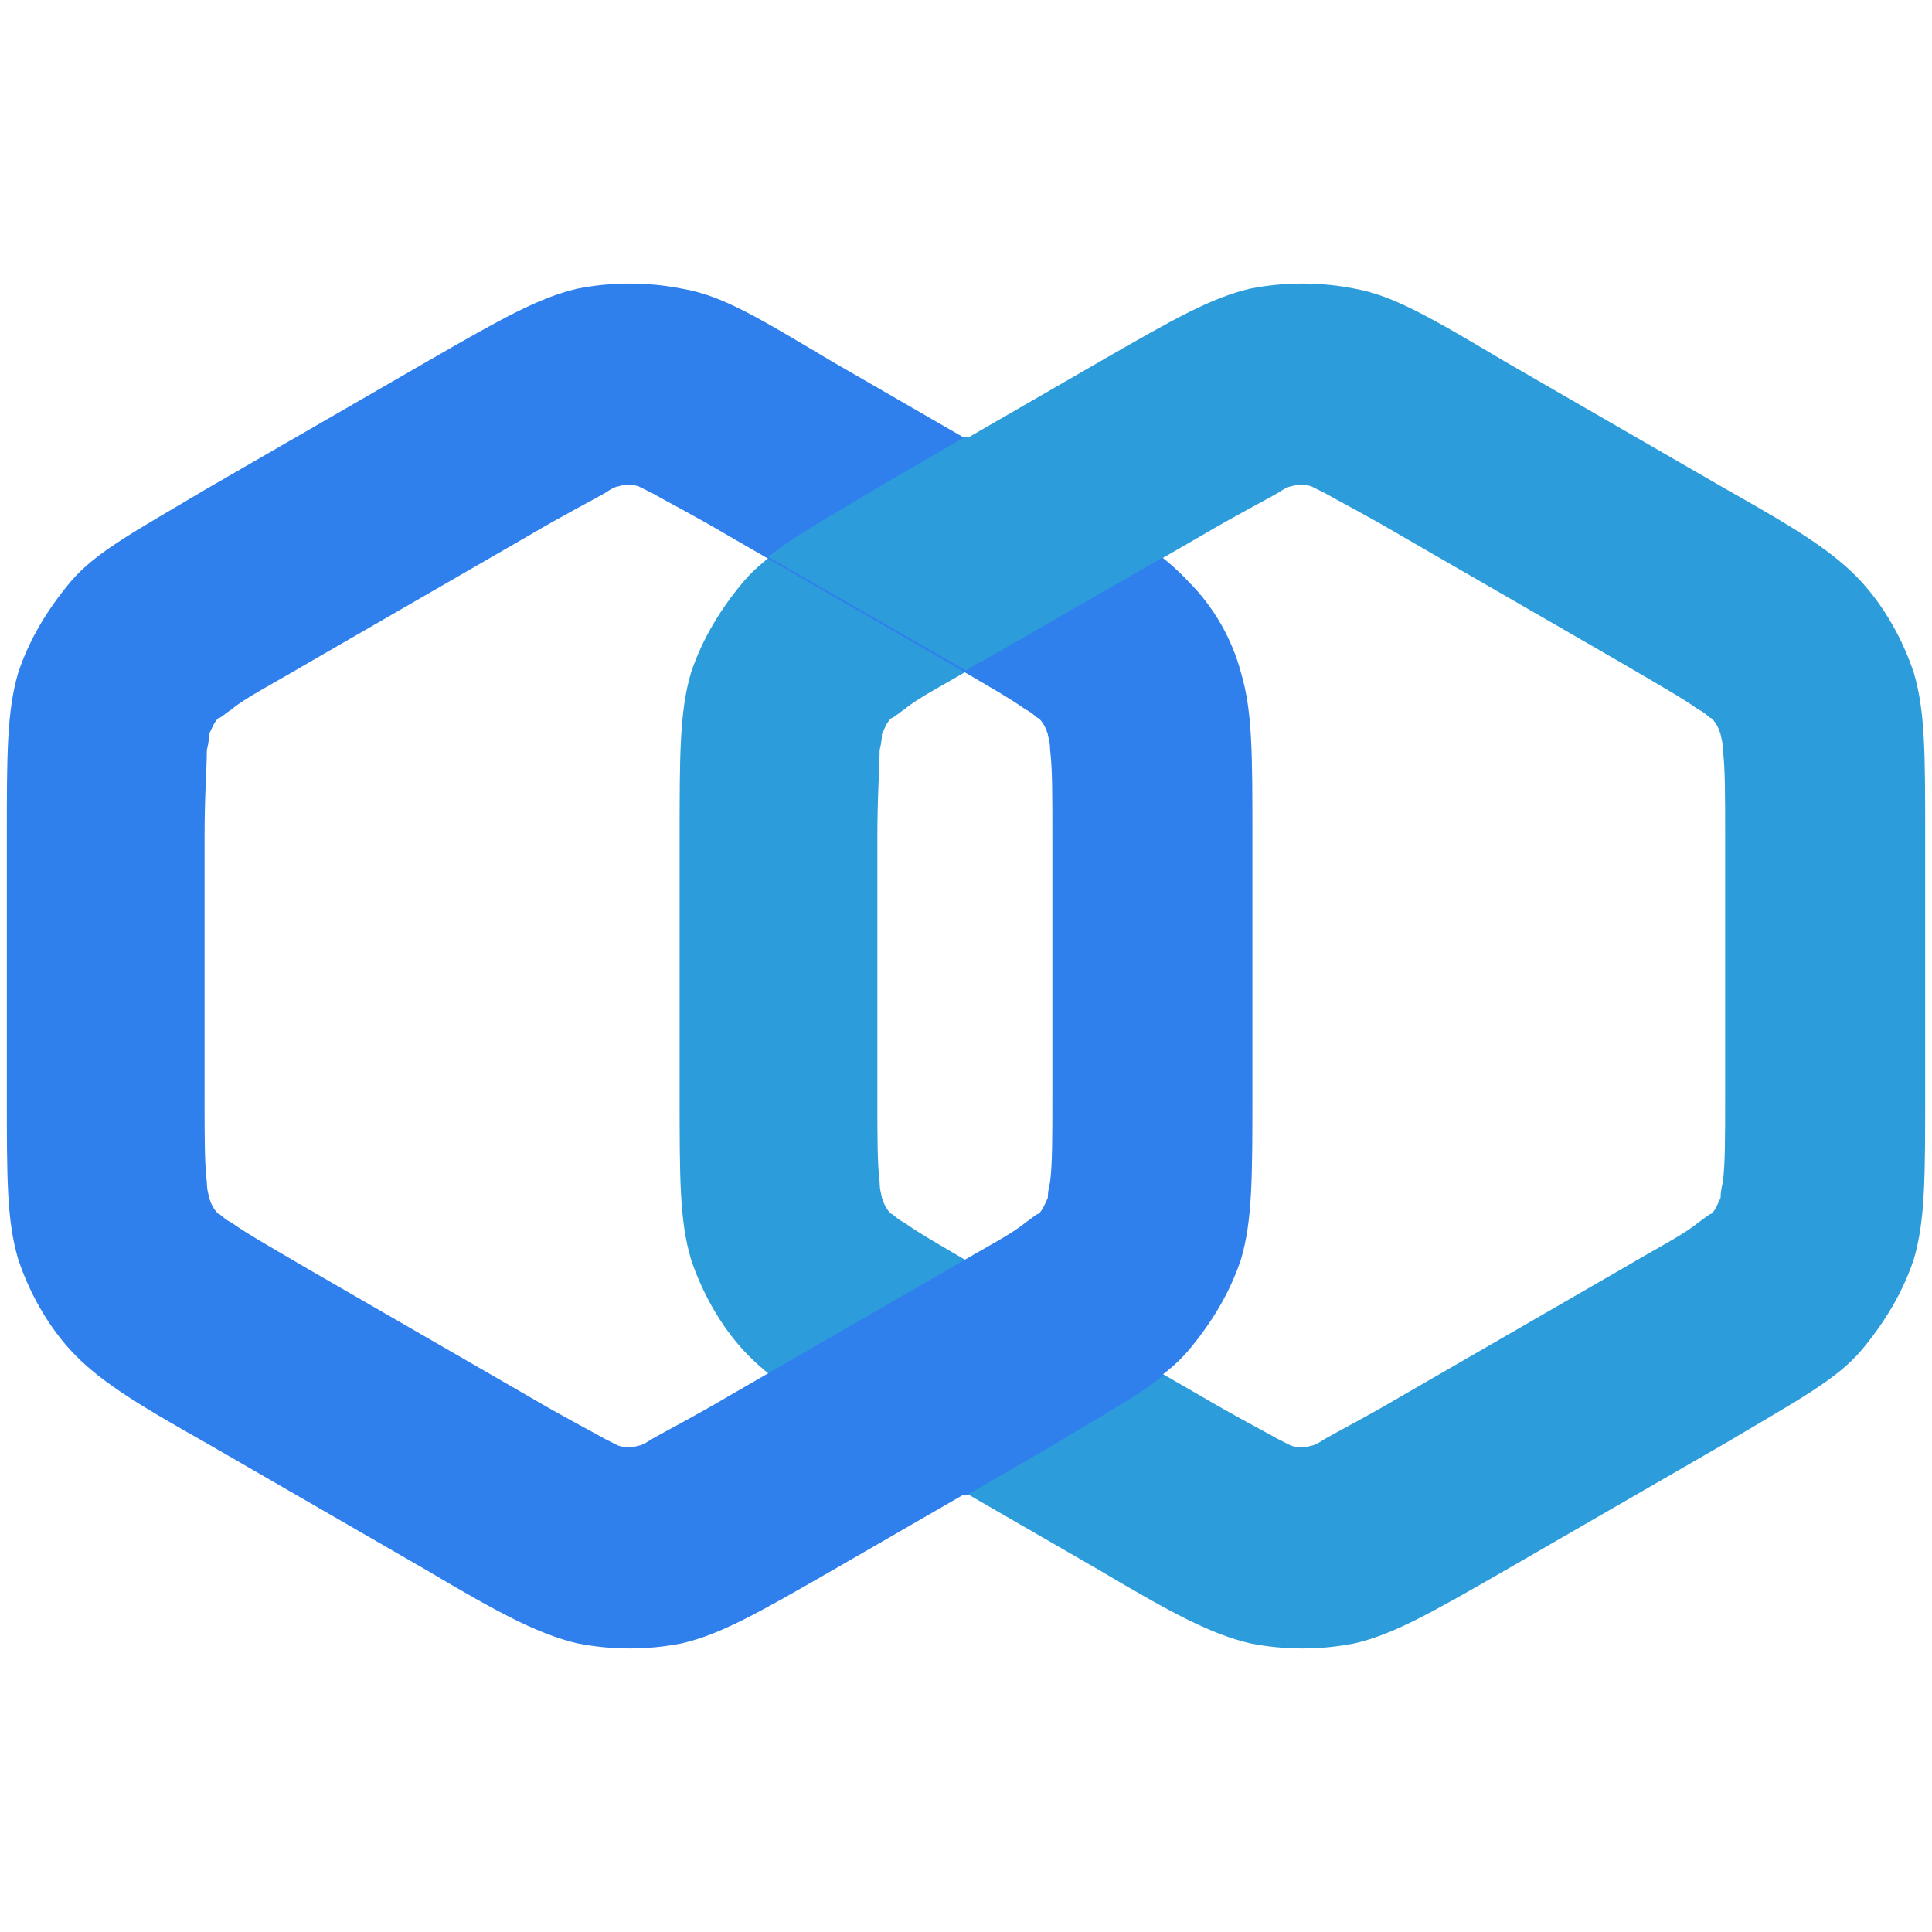
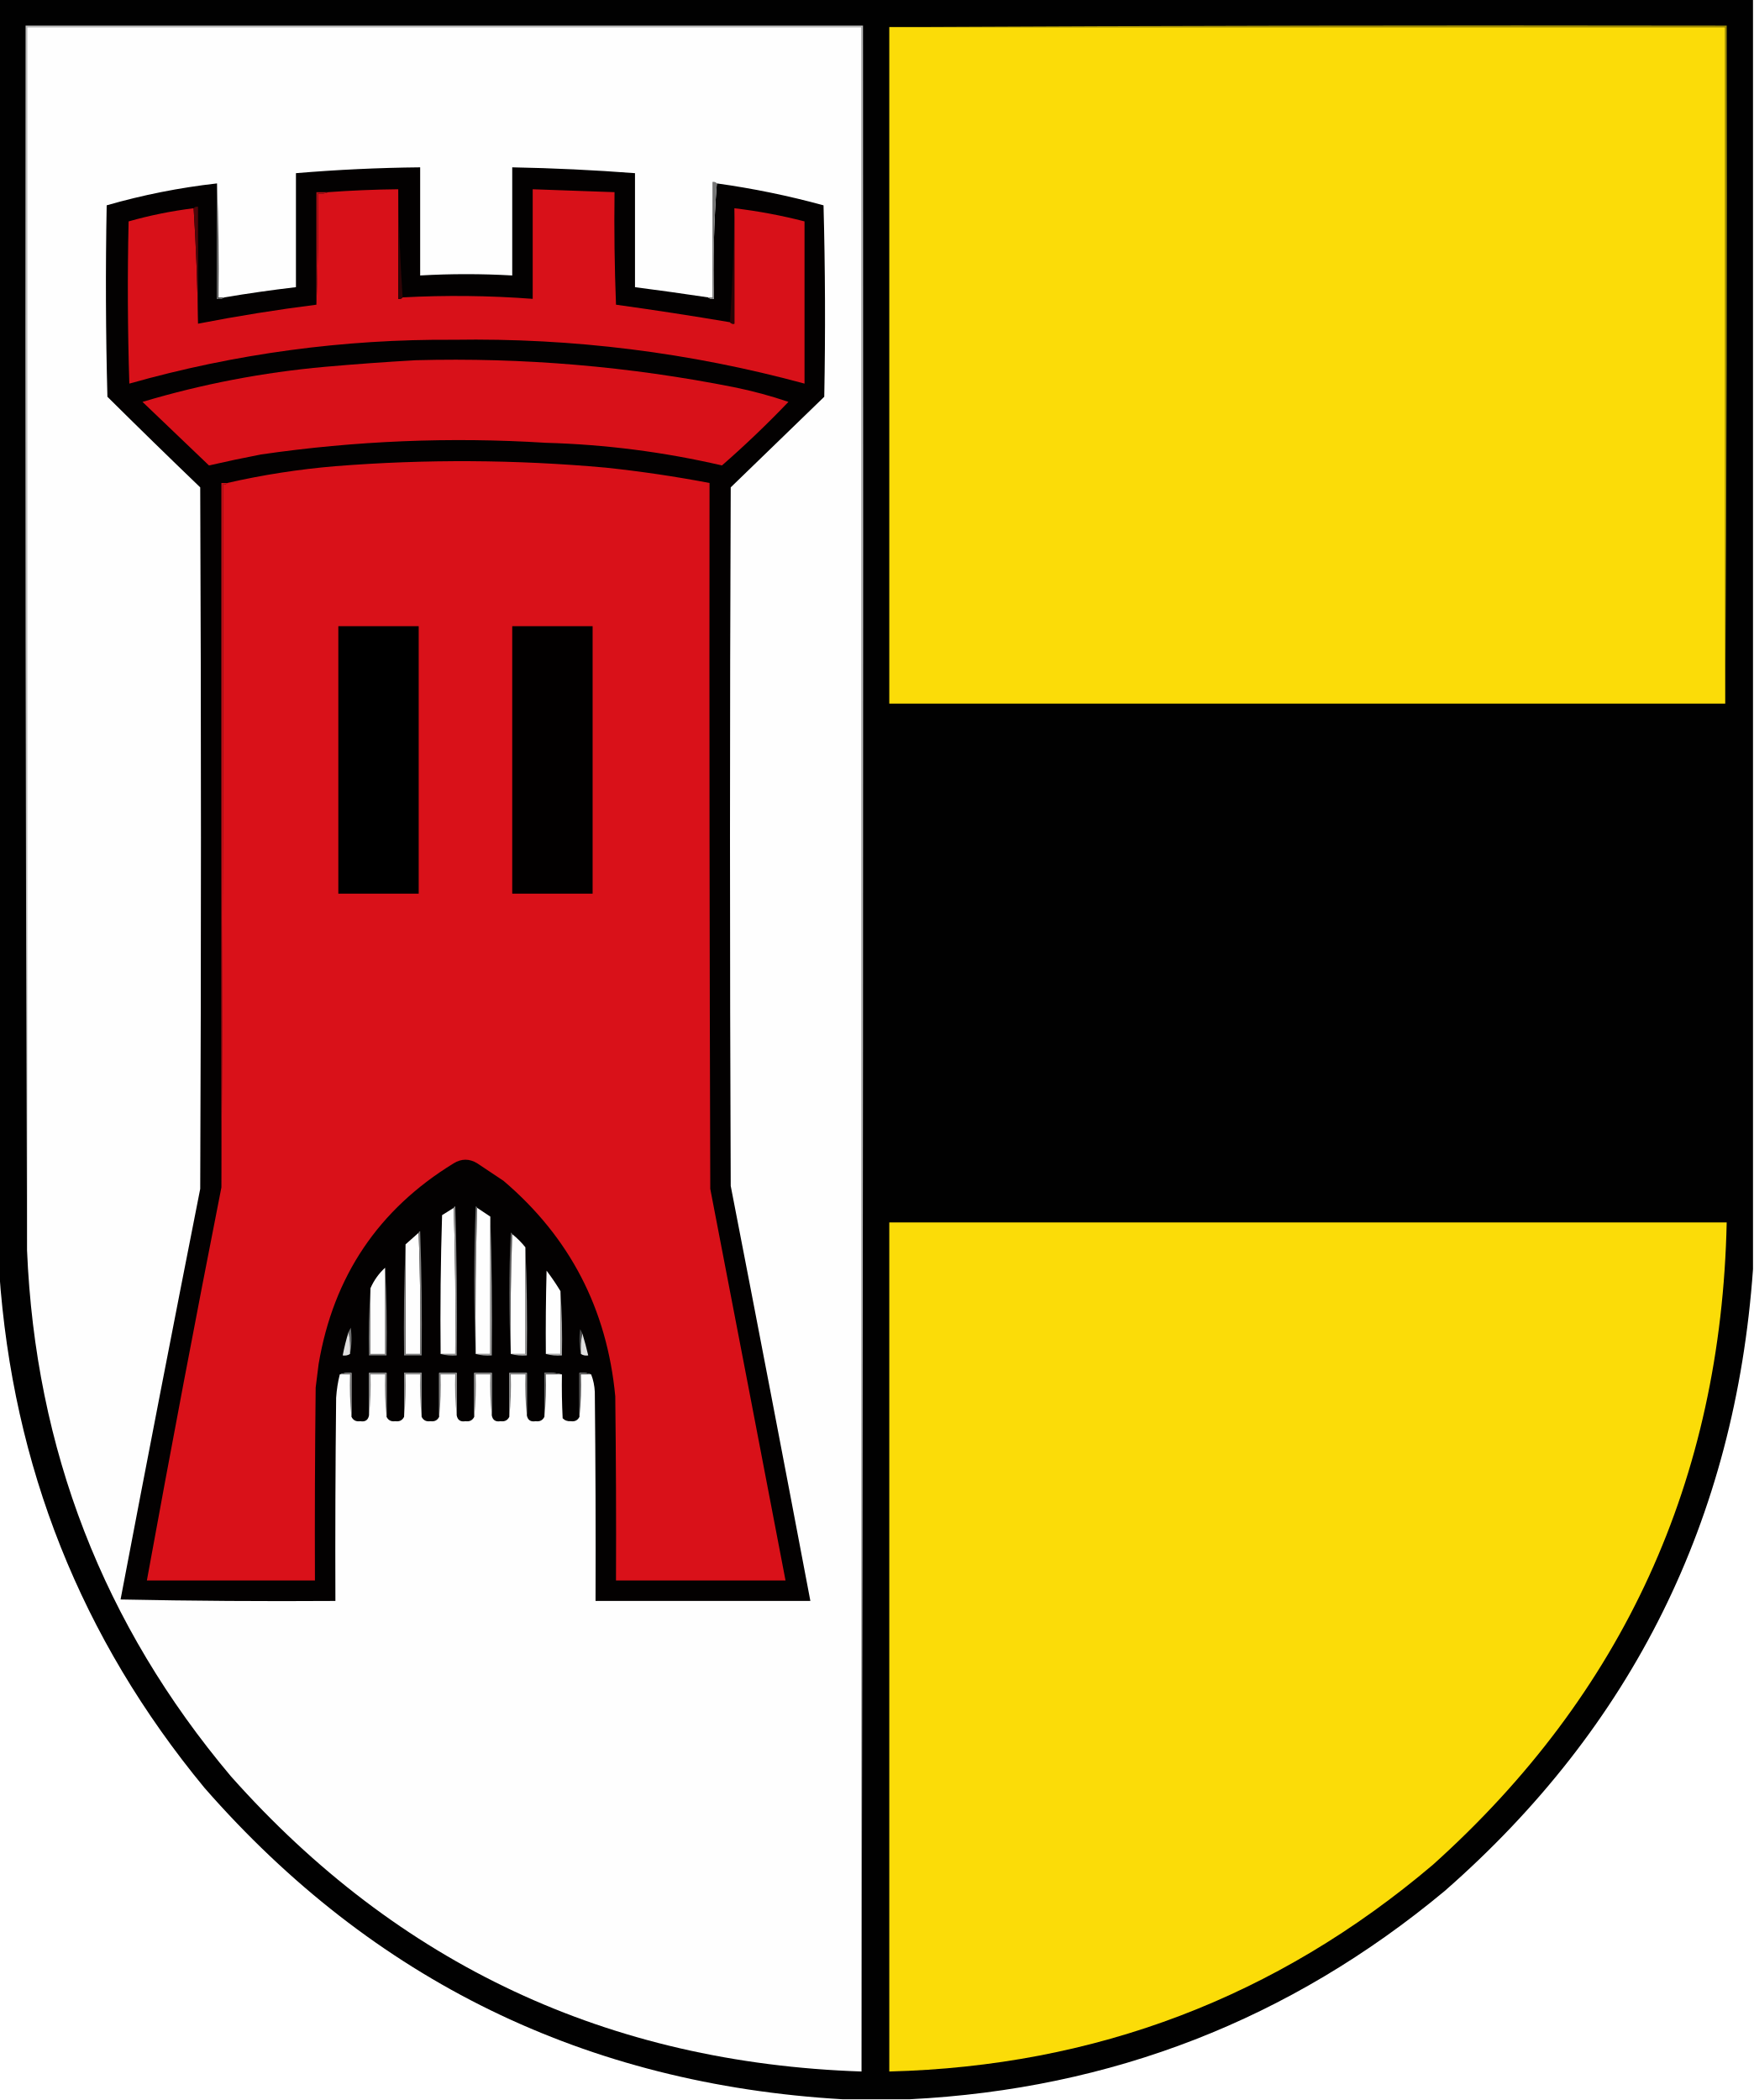
- <svg xmlns="http://www.w3.org/2000/svg" width="85" height="85" viewBox="0 0 85 85">
-   <path fill-rule="evenodd" clip-rule="evenodd" fill="#2D9CDB" d="M75.9,48.1V36.9c0-2,0-3.1-0.1-3.9c0-0.4-0.1-0.6-0.1-0.7c-0.1-0.3-0.2-0.5-0.4-0.7c-0.1,0-0.2-0.2-0.6-0.4  c-0.7-0.5-1.6-1-3.3-2l-9.7-5.6c-1.7-1-2.7-1.5-3.4-1.9c-0.4-0.2-0.6-0.3-0.6-0.3c-0.3-0.1-0.6-0.1-0.9,0c-0.1,0-0.3,0.1-0.6,0.3  c-0.7,0.4-1.7,0.9-3.4,1.9l-9.7,5.6c-1.7,1-2.7,1.5-3.3,2c-0.3,0.2-0.5,0.4-0.6,0.4c-0.2,0.2-0.3,0.5-0.4,0.7c0,0.1,0,0.3-0.1,0.7  c0,0.8-0.1,1.9-0.1,3.9v11.2c0,2,0,3.1,0.1,3.9c0,0.4,0.1,0.6,0.1,0.7c0.1,0.3,0.2,0.5,0.4,0.7c0.1,0,0.2,0.2,0.6,0.4  c0.7,0.5,1.6,1,3.3,2l9.7,5.6c1.7,1,2.7,1.5,3.4,1.9c0.4,0.2,0.6,0.3,0.6,0.3c0.3,0.1,0.6,0.1,0.9,0c0.1,0,0.3-0.1,0.6-0.3  c0.7-0.4,1.7-0.9,3.4-1.9l9.7-5.6c1.7-1,2.7-1.5,3.3-2c0.3-0.2,0.5-0.4,0.6-0.4c0.2-0.2,0.3-0.5,0.4-0.7c0-0.1,0-0.3,0.1-0.7  C75.9,51.2,75.9,50.1,75.9,48.1z M75.7,52.7C75.7,52.7,75.7,52.7,75.7,52.7C75.7,52.7,75.7,52.7,75.7,52.7z M75.3,53.4  C75.3,53.4,75.3,53.4,75.3,53.4C75.3,53.4,75.3,53.4,75.3,53.4z M57.7,63.7C57.7,63.7,57.7,63.7,57.7,63.7  C57.7,63.7,57.7,63.7,57.7,63.7z M56.9,63.7C56.9,63.7,56.9,63.7,56.9,63.7C56.9,63.7,56.9,63.7,56.9,63.7z M39.3,53.4  C39.3,53.4,39.3,53.4,39.3,53.4C39.3,53.4,39.3,53.4,39.3,53.4z M38.9,52.7C38.9,52.7,38.9,52.7,38.9,52.7  C38.9,52.7,38.9,52.7,38.9,52.7z M38.9,32.3C38.9,32.3,38.9,32.3,38.9,32.3C38.9,32.3,38.9,32.3,38.9,32.3z M39.3,31.6  C39.3,31.6,39.3,31.6,39.3,31.6C39.3,31.6,39.3,31.6,39.3,31.6z M56.9,21.4C56.9,21.4,56.9,21.4,56.9,21.4  C56.9,21.4,56.9,21.4,56.9,21.4z M57.7,21.4C57.7,21.4,57.7,21.4,57.7,21.4C57.7,21.4,57.7,21.4,57.7,21.4z M75.3,31.6  C75.3,31.6,75.3,31.6,75.3,31.6C75.3,31.6,75.3,31.6,75.3,31.6z M75.7,32.3C75.7,32.3,75.7,32.3,75.7,32.3  C75.7,32.3,75.7,32.3,75.7,32.3z M81.9,25.6c-1.2-1.3-2.8-2.3-6-4.1l-9.7-5.6C63,14,61.3,13,59.6,12.7c-1.5-0.3-3.1-0.3-4.6,0  c-1.7,0.4-3.3,1.3-6.6,3.2l-9.7,5.6c-3.2,1.9-4.9,2.8-6,4.1c-1,1.2-1.8,2.5-2.3,4c-0.5,1.7-0.5,3.6-0.5,7.3v11.2  c0,3.8,0,5.6,0.5,7.3c0.5,1.5,1.3,2.9,2.3,4c1.2,1.3,2.8,2.3,6,4.1l9.7,5.6c3.2,1.9,4.9,2.8,6.6,3.2c1.5,0.3,3.1,0.3,4.6,0  c1.7-0.4,3.3-1.3,6.6-3.2l9.7-5.6c3.2-1.9,4.9-2.8,6-4.1c1-1.2,1.8-2.5,2.3-4c0.5-1.7,0.5-3.6,0.5-7.3V36.9c0-3.8,0-5.6-0.5-7.3  C83.7,28.1,82.9,26.7,81.9,25.6z" />
-   <path fill-rule="evenodd" clip-rule="evenodd" fill="#2F80ED" d="M46.3,48.1V36.9c0-2,0-3.1-0.1-3.9c0-0.4-0.1-0.6-0.1-0.7c-0.1-0.3-0.2-0.5-0.4-0.7c-0.1,0-0.2-0.2-0.6-0.4  c-0.7-0.5-1.6-1-3.3-2l-9.7-5.6c-1.7-1-2.7-1.5-3.4-1.9c-0.4-0.2-0.6-0.3-0.6-0.3c-0.3-0.1-0.6-0.1-0.9,0c-0.1,0-0.3,0.1-0.6,0.3  c-0.7,0.4-1.7,0.9-3.4,1.9l-9.7,5.6c-1.7,1-2.7,1.5-3.3,2c-0.3,0.2-0.5,0.4-0.6,0.4c-0.2,0.2-0.3,0.5-0.4,0.7c0,0.1,0,0.3-0.1,0.7  c0,0.8-0.1,1.9-0.1,3.9v11.2c0,2,0,3.1,0.1,3.9c0,0.4,0.1,0.6,0.1,0.7c0.1,0.3,0.2,0.5,0.4,0.7c0.1,0,0.2,0.2,0.6,0.4  c0.7,0.5,1.6,1,3.3,2l9.7,5.6c1.7,1,2.7,1.5,3.4,1.9c0.4,0.2,0.6,0.3,0.6,0.3c0.3,0.1,0.6,0.1,0.9,0c0.1,0,0.3-0.1,0.6-0.3  c0.7-0.4,1.7-0.9,3.4-1.9l9.7-5.6c1.7-1,2.7-1.5,3.3-2c0.3-0.2,0.5-0.4,0.6-0.4c0.2-0.2,0.3-0.5,0.4-0.7c0-0.1,0-0.3,0.1-0.7  C46.3,51.2,46.3,50.1,46.3,48.1z M52.3,25.6c-1.2-1.3-2.8-2.3-6-4.1l-9.7-5.6C33.4,14,31.8,13,30,12.7c-1.5-0.3-3.1-0.3-4.6,0  c-1.7,0.4-3.3,1.3-6.6,3.2l-9.7,5.6c-3.2,1.9-4.9,2.8-6,4.1c-1,1.2-1.8,2.5-2.3,4c-0.5,1.7-0.5,3.6-0.5,7.3v11.2  c0,3.8,0,5.6,0.5,7.3c0.5,1.5,1.3,2.9,2.3,4c1.2,1.3,2.8,2.3,6,4.1l9.7,5.6c3.2,1.9,4.9,2.8,6.6,3.2c1.5,0.3,3.1,0.3,4.6,0  c1.7-0.4,3.3-1.3,6.6-3.2l9.7-5.6c3.2-1.9,4.9-2.8,6-4.1c1-1.2,1.8-2.5,2.3-4c0.5-1.7,0.5-3.6,0.5-7.3V36.9c0-3.8,0-5.6-0.5-7.3  C54.2,28.1,53.4,26.7,52.3,25.6z" />
-   <path fill="#2F80ED" d="M42.5,55.5c0.2,0.1,0.4,0.3,0.7,0.4l8,4.6c-1.1,0.9-2.6,1.7-4.9,3.1l-3.8,2.2l-3.8-2.2  c-2.3-1.4-3.8-2.2-4.9-3.1l8-4.6C42.1,55.7,42.3,55.6,42.5,55.5z" />
-   <path fill="#2D9CDB" d="M51.2,24.5c-1.1-0.9-2.6-1.7-4.9-3.1l-3.8-2.2l-3.8,2.2c-2.3,1.4-3.8,2.2-4.9,3.1l8,4.6  c0.2,0.1,0.5,0.3,0.7,0.4c0.2-0.1,0.4-0.3,0.7-0.4L51.2,24.5z" />
+ <svg xmlns="http://www.w3.org/2000/svg" version="1.1" width="1200px" height="1437px" style="shape-rendering:geometricPrecision; text-rendering:geometricPrecision; image-rendering:optimizeQuality; fill-rule:evenodd; clip-rule:evenodd">
+   <g>
+     <path style="opacity:0.996" fill="#000000" d="M -0.5,-0.5 C 399.5,-0.5 799.5,-0.5 1199.5,-0.5C 1199.5,289.167 1199.5,578.833 1199.5,868.5C 1187.32,1039.7 1116.98,1181.53 988.5,1294C 882.657,1382.02 760.657,1429.52 622.5,1436.5C 607.167,1436.5 591.833,1436.5 576.5,1436.5C 400.81,1426.23 255.31,1355.23 140,1223.5C 55.534,1121.17 8.7,1003.51 -0.5,870.5C -0.5,580.167 -0.5,289.833 -0.5,-0.5 Z" />
+   </g>
+   <g>
+     <path style="opacity:1" fill="#bdbdbd" d="M 589.5,1417.5 C 589.5,951.167 589.5,484.833 589.5,18.5C 399.167,18.5 208.833,18.5 18.5,18.5C 18.5,297.5 18.5,576.5 18.5,855.5C 17.5,576.334 17.167,297 17.5,17.5C 208.5,17.5 399.5,17.5 590.5,17.5C 590.833,484.334 590.5,951 589.5,1417.5 Z" />
+   </g>
+   <g>
+     <path style="opacity:1" fill="#fefefe" d="M 589.5,1417.5 C 416.318,1411.65 272.485,1344.31 158,1215.5C 70.682,1111.78 24.182,991.779 18.5,855.5C 18.5,576.5 18.5,297.5 18.5,18.5C 208.833,18.5 399.167,18.5 589.5,18.5C 589.5,484.833 589.5,951.167 589.5,1417.5 Z" />
+   </g>
+   <g>
+     <path style="opacity:1" fill="#fbdc08" d="M 608.5,18.5 C 799.167,18.5 989.833,18.5 1180.5,18.5C 1180.5,172.833 1180.5,327.167 1180.5,481.5C 989.833,481.5 799.167,481.5 608.5,481.5C 608.5,327.167 608.5,172.833 608.5,18.5 Z" />
+   </g>
+   <g>
+     <path style="opacity:1" fill="#9e8b05" d="M 608.5,18.5 C 799.333,17.5 990.333,17.167 1181.5,17.5C 1181.83,172.334 1181.5,327.001 1180.5,481.5C 1180.5,327.167 1180.5,172.833 1180.5,18.5C 989.833,18.5 799.167,18.5 608.5,18.5 Z" />
+   </g>
+   <g>
+     <path style="opacity:1" fill="#030101" d="M 484.5,203.5 C 485.568,204.434 486.901,204.768 488.5,204.5C 487.842,177.812 488.509,151.479 490.5,125.5C 515.149,128.926 539.482,133.926 563.5,140.5C 564.667,184.163 564.833,227.83 564,271.5C 542.667,292.167 521.333,312.833 500,333.5C 499.333,492.833 499.333,652.167 500,811.5C 518.4,906.134 536.566,1000.8 554.5,1095.5C 505.5,1095.5 456.5,1095.5 407.5,1095.5C 407.667,1047.83 407.5,1000.17 407,952.5C 406.811,948.233 405.977,944.233 404.5,940.5C 402.052,939.527 399.385,939.194 396.5,939.5C 396.5,949.5 396.5,959.5 396.5,969.5C 395.308,971.922 393.308,972.922 390.5,972.5C 388.307,972.674 386.473,972.007 385,970.5C 384.5,960.506 384.334,950.506 384.5,940.5C 380.702,939.517 376.702,939.183 372.5,939.5C 372.5,949.5 372.5,959.5 372.5,969.5C 371.308,971.922 369.308,972.922 366.5,972.5C 363.114,973.099 361.114,971.766 360.5,968.5C 360.5,958.833 360.5,949.167 360.5,939.5C 356.5,939.5 352.5,939.5 348.5,939.5C 348.5,949.5 348.5,959.5 348.5,969.5C 347.308,971.922 345.308,972.922 342.5,972.5C 339.114,973.099 337.114,971.766 336.5,968.5C 336.5,958.833 336.5,949.167 336.5,939.5C 332.5,939.5 328.5,939.5 324.5,939.5C 324.5,949.5 324.5,959.5 324.5,969.5C 323.308,971.922 321.308,972.922 318.5,972.5C 315.114,973.099 313.114,971.766 312.5,968.5C 312.5,958.833 312.5,949.167 312.5,939.5C 308.5,939.5 304.5,939.5 300.5,939.5C 300.5,949.5 300.5,959.5 300.5,969.5C 299.308,971.922 297.308,972.922 294.5,972.5C 291.692,972.922 289.692,971.922 288.5,969.5C 288.5,959.5 288.5,949.5 288.5,939.5C 284.5,939.5 280.5,939.5 276.5,939.5C 276.5,949.5 276.5,959.5 276.5,969.5C 275.308,971.922 273.308,972.922 270.5,972.5C 267.692,972.922 265.692,971.922 264.5,969.5C 264.5,959.5 264.5,949.5 264.5,939.5C 260.5,939.5 256.5,939.5 252.5,939.5C 252.5,949.167 252.5,958.833 252.5,968.5C 251.886,971.766 249.886,973.099 246.5,972.5C 243.692,972.922 241.692,971.922 240.5,969.5C 240.5,959.5 240.5,949.5 240.5,939.5C 237.615,939.194 234.948,939.527 232.5,940.5C 231.203,945.62 230.369,950.954 230,956.5C 229.5,1002.83 229.333,1049.17 229.5,1095.5C 180.495,1095.83 131.495,1095.5 82.5,1094.5C 100.343,1000.78 118.51,907.117 137,813.5C 137.667,653.5 137.667,493.5 137,333.5C 115.681,313.015 94.514,292.348 73.5,271.5C 72.333,227.837 72.167,184.17 73,140.5C 97.714,133.391 122.881,128.391 148.5,125.5C 148.5,151.833 148.5,178.167 148.5,204.5C 150.415,204.784 152.081,204.451 153.5,203.5C 169.771,200.758 186.105,198.424 202.5,196.5C 202.5,170.5 202.5,144.5 202.5,118.5C 230.772,116.117 259.105,114.784 287.5,114.5C 287.5,139.167 287.5,163.833 287.5,188.5C 308.493,187.296 329.493,187.296 350.5,188.5C 350.5,163.833 350.5,139.167 350.5,114.5C 378.546,115.03 406.546,116.364 434.5,118.5C 434.5,144.5 434.5,170.5 434.5,196.5C 451.193,198.67 467.859,201.003 484.5,203.5 Z" />
+   </g>
+   <g>
+     <path style="opacity:1" fill="#4b4b4b" d="M 148.5,125.5 C 149.498,151.328 149.831,177.328 149.5,203.5C 150.833,203.5 152.167,203.5 153.5,203.5C 152.081,204.451 150.415,204.784 148.5,204.5C 148.5,178.167 148.5,151.833 148.5,125.5 Z" />
+   </g>
+   <g>
+     <path style="opacity:1" fill="#767676" d="M 490.5,125.5 C 488.509,151.479 487.842,177.812 488.5,204.5C 486.901,204.768 485.568,204.434 484.5,203.5C 485.5,203.5 486.5,203.5 487.5,203.5C 487.5,177.167 487.5,150.833 487.5,124.5C 488.791,124.263 489.791,124.596 490.5,125.5 Z" />
+   </g>
+   <g>
+     <path style="opacity:1" fill="#d81119" d="M 272.5,129.5 C 272.5,154.5 272.5,179.5 272.5,204.5C 273.791,204.737 274.791,204.404 275.5,203.5C 305.198,201.919 334.865,202.252 364.5,204.5C 364.5,179.5 364.5,154.5 364.5,129.5C 383.167,130.167 401.833,130.833 420.5,131.5C 420.167,157.175 420.5,182.842 421.5,208.5C 447.56,212.112 473.56,216.112 499.5,220.5C 500.209,221.404 501.209,221.737 502.5,221.5C 502.5,195.167 502.5,168.833 502.5,142.5C 518.697,144.422 534.697,147.422 550.5,151.5C 550.5,188.5 550.5,225.5 550.5,262.5C 471.987,241.186 391.987,231.186 310.5,232.5C 234.976,231.982 160.976,241.982 88.5,262.5C 87.333,225.505 87.167,188.505 88,151.5C 102.576,147.367 117.41,144.367 132.5,142.5C 134.164,168.651 135.164,194.984 135.5,221.5C 162.321,216.271 189.321,211.937 216.5,208.5C 217.498,183.339 217.831,158.005 217.5,132.5C 220.059,132.802 222.393,132.468 224.5,131.5C 240.477,130.335 256.477,129.668 272.5,129.5 Z" />
+   </g>
+   <g>
+     <path style="opacity:1" fill="#300406" d="M 272.5,129.5 C 272.836,154.35 273.836,179.017 275.5,203.5C 274.791,204.404 273.791,204.737 272.5,204.5C 272.5,179.5 272.5,154.5 272.5,129.5 Z" />
+   </g>
+   <g>
+     <path style="opacity:1" fill="#b30e15" d="M 224.5,131.5 C 222.393,132.468 220.059,132.802 217.5,132.5C 217.831,158.005 217.498,183.339 216.5,208.5C 216.5,182.833 216.5,157.167 216.5,131.5C 219.167,131.5 221.833,131.5 224.5,131.5 Z" />
+   </g>
+   <g>
+     <path style="opacity:1" fill="#4d0609" d="M 132.5,142.5 C 133.209,141.596 134.209,141.263 135.5,141.5C 135.5,168.167 135.5,194.833 135.5,221.5C 135.164,194.984 134.164,168.651 132.5,142.5 Z" />
+   </g>
+   <g>
+     <path style="opacity:1" fill="#280304" d="M 502.5,142.5 C 502.5,168.833 502.5,195.167 502.5,221.5C 501.209,221.737 500.209,221.404 499.5,220.5C 501.164,194.683 502.164,168.683 502.5,142.5 Z" />
+   </g>
+   <g>
+     <path style="opacity:1" fill="#d81119" d="M 284.5,246.5 C 357.877,244.531 430.544,250.698 502.5,265C 515.051,267.554 527.384,270.888 539.5,275C 524.927,290.242 509.761,304.742 494,318.5C 454.373,309.294 414.206,304.127 373.5,303C 308.198,298.922 243.198,301.589 178.5,311C 166.622,313.293 154.789,315.793 143,318.5C 127.845,304.013 112.679,289.513 97.5,275C 138.286,262.812 179.952,254.812 222.5,251C 243.298,249.16 263.965,247.66 284.5,246.5 Z" />
+   </g>
+   <g>
+     <path style="opacity:1" fill="#d91119" d="M 151.5,812.5 C 152.5,652.334 152.833,492.001 152.5,331.5C 153.791,331.737 154.791,331.404 155.5,330.5C 179.854,324.931 204.521,321.098 229.5,319C 291.195,314.113 352.861,314.447 414.5,320C 438.33,322.523 461.997,326.023 485.5,330.5C 485.333,491.5 485.5,652.5 486,813.5C 503.234,902.834 520.4,992.168 537.5,1081.5C 498.833,1081.5 460.167,1081.5 421.5,1081.5C 421.667,1039.5 421.5,997.499 421,955.5C 415.381,895.754 389.881,846.588 344.5,808C 338.5,804 332.5,800 326.5,796C 321.137,792.754 315.803,792.754 310.5,796C 258.937,827.553 228.104,873.387 218,933.5C 217.333,938.833 216.667,944.167 216,949.5C 215.5,993.499 215.333,1037.5 215.5,1081.5C 177.167,1081.5 138.833,1081.5 100.5,1081.5C 116.862,991.689 133.862,902.023 151.5,812.5 Z" />
+   </g>
+   <g>
+     <path style="opacity:1" fill="#c91017" d="M 155.5,330.5 C 154.791,331.404 153.791,331.737 152.5,331.5C 152.833,492.001 152.5,652.334 151.5,812.5C 151.5,651.833 151.5,491.167 151.5,330.5C 152.833,330.5 154.167,330.5 155.5,330.5 Z" />
+   </g>
+   <g>
+     <path style="opacity:1" fill="#000000" d="M 231.5,428.5 C 249.833,428.5 268.167,428.5 286.5,428.5C 286.5,489.5 286.5,550.5 286.5,611.5C 268.167,611.5 249.833,611.5 231.5,611.5C 231.5,550.5 231.5,489.5 231.5,428.5 Z" />
+   </g>
+   <g>
+     <path style="opacity:1" fill="#020000" d="M 350.5,428.5 C 368.833,428.5 387.167,428.5 405.5,428.5C 405.5,489.5 405.5,550.5 405.5,611.5C 387.167,611.5 368.833,611.5 350.5,611.5C 350.5,550.5 350.5,489.5 350.5,428.5 Z" />
+   </g>
+   <g>
+     <path style="opacity:1" fill="#fefefe" d="M 310.5,826.5 C 311.498,859.662 311.832,892.996 311.5,926.5C 308.167,926.5 304.833,926.5 301.5,926.5C 301.167,894.826 301.5,863.16 302.5,831.5C 305.184,829.807 307.851,828.14 310.5,826.5 Z" />
+   </g>
+   <g>
+     <path style="opacity:1" fill="#909090" d="M 310.5,826.5 C 310.56,825.957 310.893,825.624 311.5,825.5C 312.5,859.493 312.833,893.493 312.5,927.5C 308.629,927.815 304.962,927.482 301.5,926.5C 304.833,926.5 308.167,926.5 311.5,926.5C 311.832,892.996 311.498,859.662 310.5,826.5 Z" />
+   </g>
+   <g>
+     <path style="opacity:1" fill="#6b6b6b" d="M 326.5,826.5 C 325.502,859.662 325.168,892.996 325.5,926.5C 324.17,892.998 324.17,859.331 325.5,825.5C 326.107,825.624 326.44,825.957 326.5,826.5 Z" />
+   </g>
+   <g>
+     <path style="opacity:1" fill="#fefefe" d="M 326.5,826.5 C 329.5,828.5 332.5,830.5 335.5,832.5C 335.5,863.833 335.5,895.167 335.5,926.5C 332.167,926.5 328.833,926.5 325.5,926.5C 325.168,892.996 325.502,859.662 326.5,826.5 Z" />
+   </g>
+   <g>
+     <path style="opacity:1" fill="#9a9a9a" d="M 335.5,832.5 C 336.498,863.996 336.832,895.662 336.5,927.5C 332.629,927.815 328.962,927.482 325.5,926.5C 328.833,926.5 332.167,926.5 335.5,926.5C 335.5,895.167 335.5,863.833 335.5,832.5 Z" />
+   </g>
+   <g>
+     <path style="opacity:1" fill="#fbdc08" d="M 608.5,836.5 C 799.5,836.5 990.5,836.5 1181.5,836.5C 1177.72,1012.53 1110.72,1159.03 980.5,1276C 873.553,1366.72 749.553,1413.89 608.5,1417.5C 608.5,1223.83 608.5,1030.17 608.5,836.5 Z" />
+   </g>
+   <g>
+     <path style="opacity:1" fill="#fefefe" d="M 286.5,843.5 C 287.498,870.995 287.831,898.662 287.5,926.5C 284.167,926.5 280.833,926.5 277.5,926.5C 277.5,901.5 277.5,876.5 277.5,851.5C 280.474,848.862 283.474,846.195 286.5,843.5 Z" />
+   </g>
+   <g>
+     <path style="opacity:1" fill="#5f5f5f" d="M 350.5,844.5 C 349.502,871.662 349.169,898.995 349.5,926.5C 348.171,898.997 348.171,871.33 349.5,843.5C 350.107,843.624 350.44,843.957 350.5,844.5 Z" />
+   </g>
+   <g>
+     <path style="opacity:1" fill="#fefefe" d="M 350.5,844.5 C 353.806,847.14 356.806,850.14 359.5,853.5C 359.5,877.833 359.5,902.167 359.5,926.5C 356.167,926.5 352.833,926.5 349.5,926.5C 349.169,898.995 349.502,871.662 350.5,844.5 Z" />
+   </g>
+   <g>
+     <path style="opacity:1" fill="#818181" d="M 286.5,843.5 C 286.56,842.957 286.893,842.624 287.5,842.5C 288.5,870.825 288.833,899.159 288.5,927.5C 284.5,927.5 280.5,927.5 276.5,927.5C 276.169,901.995 276.502,876.661 277.5,851.5C 277.5,876.5 277.5,901.5 277.5,926.5C 280.833,926.5 284.167,926.5 287.5,926.5C 287.831,898.662 287.498,870.995 286.5,843.5 Z" />
+   </g>
+   <g>
+     <path style="opacity:1" fill="#a4a4a4" d="M 359.5,853.5 C 360.498,877.994 360.831,902.661 360.5,927.5C 356.629,927.815 352.962,927.482 349.5,926.5C 352.833,926.5 356.167,926.5 359.5,926.5C 359.5,902.167 359.5,877.833 359.5,853.5 Z" />
+   </g>
+   <g>
+     <path style="opacity:1" fill="#808080" d="M 253.5,881.5 C 253.5,896.5 253.5,911.5 253.5,926.5C 256.833,926.5 260.167,926.5 263.5,926.5C 263.5,906.833 263.5,887.167 263.5,867.5C 264.499,886.757 264.833,906.757 264.5,927.5C 260.5,927.5 256.5,927.5 252.5,927.5C 252.17,911.991 252.504,896.658 253.5,881.5 Z" />
+   </g>
+   <g>
+     <path style="opacity:1" fill="#fdfdfd" d="M 263.5,867.5 C 263.5,887.167 263.5,906.833 263.5,926.5C 260.167,926.5 256.833,926.5 253.5,926.5C 253.5,911.5 253.5,896.5 253.5,881.5C 255.855,876.12 259.188,871.454 263.5,867.5 Z" />
+   </g>
+   <g>
+     <path style="opacity:1" fill="#fefefe" d="M 383.5,883.5 C 383.5,897.833 383.5,912.167 383.5,926.5C 380.167,926.5 376.833,926.5 373.5,926.5C 373.333,907.497 373.5,888.497 374,869.5C 377.424,874.022 380.591,878.689 383.5,883.5 Z" />
+   </g>
+   <g>
+     <path style="opacity:1" fill="#aaaaaa" d="M 383.5,883.5 C 384.496,897.99 384.829,912.657 384.5,927.5C 380.629,927.815 376.962,927.482 373.5,926.5C 376.833,926.5 380.167,926.5 383.5,926.5C 383.5,912.167 383.5,897.833 383.5,883.5 Z" />
+   </g>
+   <g>
+     <path style="opacity:1" fill="#6f6f6f" d="M 239.5,926.5 C 239.821,921.305 239.487,916.305 238.5,911.5C 238.987,910.527 239.487,909.527 240,908.5C 240.819,914.681 240.653,920.681 239.5,926.5 Z" />
+   </g>
+   <g>
+     <path style="opacity:1" fill="#4b4b4b" d="M 398.5,912.5 C 397.514,916.97 397.181,921.637 397.5,926.5C 396.348,921.015 396.182,915.349 397,909.5C 397.513,910.527 398.013,911.527 398.5,912.5 Z" />
+   </g>
+   <g>
+     <path style="opacity:1" fill="#e0e0e0" d="M 238.5,911.5 C 239.487,916.305 239.821,921.305 239.5,926.5C 238.081,927.451 236.415,927.784 234.5,927.5C 235.521,922.083 236.854,916.75 238.5,911.5 Z" />
+   </g>
+   <g>
+     <path style="opacity:1" fill="#e1e1e1" d="M 398.5,912.5 C 399.989,917.457 401.323,922.457 402.5,927.5C 400.585,927.784 398.919,927.451 397.5,926.5C 397.181,921.637 397.514,916.97 398.5,912.5 Z" />
+   </g>
+   <g>
+     <path style="opacity:1" fill="#757575" d="M 232.5,940.5 C 234.948,939.527 237.615,939.194 240.5,939.5C 240.5,949.5 240.5,959.5 240.5,969.5C 239.506,960.014 239.173,950.348 239.5,940.5C 237.167,940.5 234.833,940.5 232.5,940.5 Z" />
+   </g>
+   <g>
+     <path style="opacity:1" fill="#838383" d="M 264.5,969.5 C 263.506,960.014 263.173,950.348 263.5,940.5C 260.167,940.5 256.833,940.5 253.5,940.5C 253.827,950.015 253.494,959.348 252.5,968.5C 252.5,958.833 252.5,949.167 252.5,939.5C 256.5,939.5 260.5,939.5 264.5,939.5C 264.5,949.5 264.5,959.5 264.5,969.5 Z" />
+   </g>
+   <g>
+     <path style="opacity:1" fill="#868686" d="M 288.5,969.5 C 287.506,960.014 287.173,950.348 287.5,940.5C 284.167,940.5 280.833,940.5 277.5,940.5C 277.827,950.348 277.494,960.014 276.5,969.5C 276.5,959.5 276.5,949.5 276.5,939.5C 280.5,939.5 284.5,939.5 288.5,939.5C 288.5,949.5 288.5,959.5 288.5,969.5 Z" />
+   </g>
+   <g>
+     <path style="opacity:1" fill="#818181" d="M 312.5,968.5 C 311.506,959.348 311.173,950.015 311.5,940.5C 308.167,940.5 304.833,940.5 301.5,940.5C 301.827,950.348 301.494,960.014 300.5,969.5C 300.5,959.5 300.5,949.5 300.5,939.5C 304.5,939.5 308.5,939.5 312.5,939.5C 312.5,949.167 312.5,958.833 312.5,968.5 Z" />
+   </g>
+   <g>
+     <path style="opacity:1" fill="#7e7e7e" d="M 336.5,968.5 C 335.506,959.348 335.173,950.015 335.5,940.5C 332.167,940.5 328.833,940.5 325.5,940.5C 325.827,950.348 325.494,960.014 324.5,969.5C 324.5,959.5 324.5,949.5 324.5,939.5C 328.5,939.5 332.5,939.5 336.5,939.5C 336.5,949.167 336.5,958.833 336.5,968.5 Z" />
+   </g>
+   <g>
+     <path style="opacity:1" fill="#7a7a7a" d="M 360.5,968.5 C 359.506,959.348 359.173,950.015 359.5,940.5C 356.167,940.5 352.833,940.5 349.5,940.5C 349.827,950.348 349.494,960.014 348.5,969.5C 348.5,959.5 348.5,949.5 348.5,939.5C 352.5,939.5 356.5,939.5 360.5,939.5C 360.5,949.167 360.5,958.833 360.5,968.5 Z" />
+   </g>
+   <g>
+     <path style="opacity:1" fill="#5f5f5f" d="M 384.5,940.5 C 380.833,940.5 377.167,940.5 373.5,940.5C 373.827,950.348 373.494,960.014 372.5,969.5C 372.5,959.5 372.5,949.5 372.5,939.5C 376.702,939.183 380.702,939.517 384.5,940.5 Z" />
+   </g>
+   <g>
+     <path style="opacity:1" fill="#535353" d="M 404.5,940.5 C 402.167,940.5 399.833,940.5 397.5,940.5C 397.827,950.348 397.494,960.014 396.5,969.5C 396.5,959.5 396.5,949.5 396.5,939.5C 399.385,939.194 402.052,939.527 404.5,940.5 Z" />
+   </g>
</svg>
